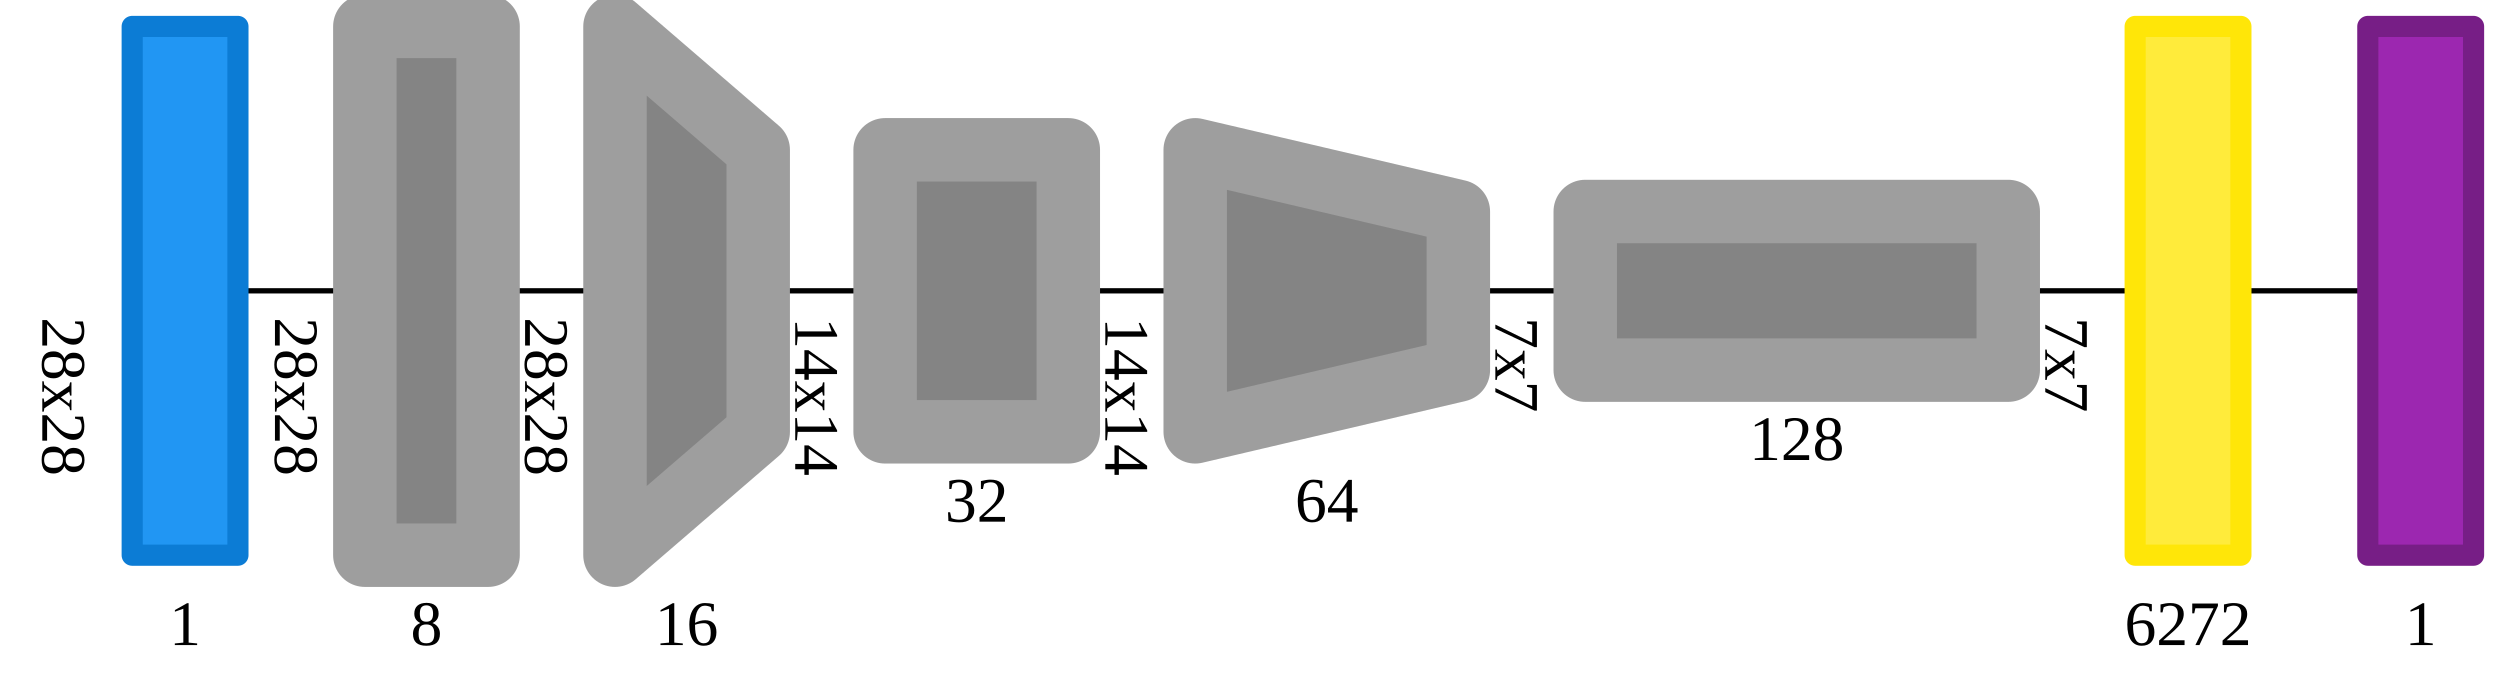
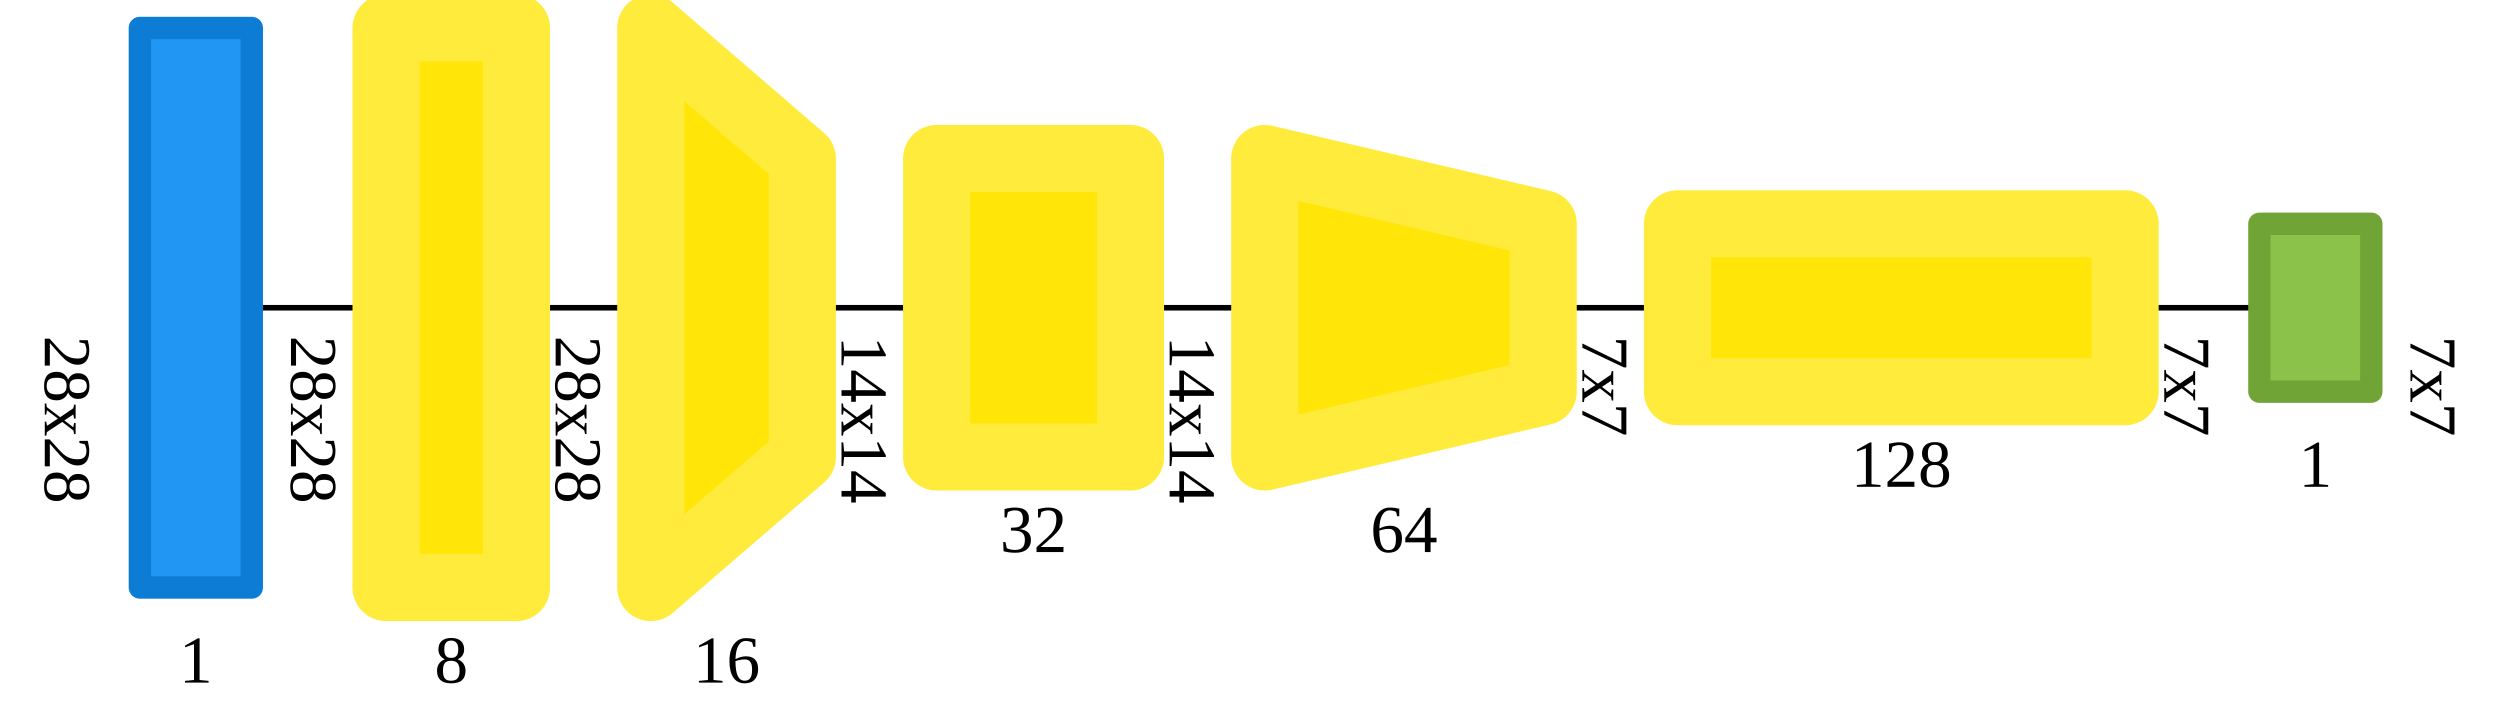
- <svg xmlns="http://www.w3.org/2000/svg" version="1.1" baseProfile="full" width="472.803" height="130">
+ <svg xmlns="http://www.w3.org/2000/svg" version="1.1" baseProfile="full" width="446.803" height="130">
  <g transform="translate(5, 5)">
    <g transform="scale(1) translate(20, -50)">
      <g>
        <g>
          <polyline points="20,100 32,100 44,100 " style="fill: none; stroke: black;" />
          <g transform="translate(30, 105)">
            <text text-anchor="start" y="3" transform="rotate(90)" font-size="12">28x28</text>
          </g>
        </g>
        <g transform="translate(-14, 105)">
          <text text-anchor="start" y="3" transform="rotate(90)" font-size="12">28x28</text>
        </g>
      </g>
      <g>
-         <g>
-           <polyline points="398.803,100 410.803,100 422.803,100 " style="fill: none; stroke: black;" />
+         <g transform="translate(408.8031, 105)">
+           <text text-anchor="start" y="3" transform="rotate(90)" font-size="12">7x7</text>
        </g>
      </g>
-       <g />
      <g>
        <g>
          <polyline points="67.307,100 79.307,100 91.307,100 " style="fill: none; stroke: black;" />
          <g transform="translate(77.30709, 105)">
            <text text-anchor="start" y="3" transform="rotate(90)" font-size="12">28x28</text>
          </g>
        </g>
      </g>
      <g>
        <g>
          <polyline points="118.394,100 130.394,100 142.394,100 " style="fill: none; stroke: black;" />
          <g transform="translate(128.3937, 105)">
            <text text-anchor="start" y="3" transform="rotate(90)" font-size="12">14x14</text>
          </g>
        </g>
      </g>
      <g>
        <g>
          <polyline points="177.039,100 189.039,100 201.039,100 " style="fill: none; stroke: black;" />
          <g transform="translate(187.0394, 105)">
            <text text-anchor="start" y="3" transform="rotate(90)" font-size="12">14x14</text>
          </g>
        </g>
      </g>
      <g>
        <g>
          <polyline points="250.803,100 262.803,100 274.803,100 " style="fill: none; stroke: black;" />
          <g transform="translate(260.8031, 105)">
            <text text-anchor="start" y="3" transform="rotate(90)" font-size="12">7x7</text>
          </g>
        </g>
      </g>
      <g>
        <g>
          <polyline points="354.803,100 366.803,100 378.803,100 " style="fill: none; stroke: black;" />
          <g transform="translate(364.8031, 105)">
            <text text-anchor="start" y="3" transform="rotate(90)" font-size="12">7x7</text>
          </g>
        </g>
      </g>
      <g>
        <g transform="translate(0, 50)">
          <path d="M 0 0 L 20 0 V 100 L 0 100 V 0 z" style="fill: rgb(33, 150, 243); stroke: rgb(12, 124, 213); stroke-width: 4; stroke-linejoin: round;" />
          <g />
          <text text-anchor="middle" x="10" y="117" font-size="12">1</text>
        </g>
      </g>
      <g>
        <g transform="translate(378.8031, 50)">
-           <path d="M 0 0 L 20 0 V 100 L 0 100 V 0 z" style="fill: rgb(255, 235, 59); stroke: rgb(255, 230, 8); stroke-width: 4; stroke-linejoin: round;" />
+           <path d="M 0 35 L 20 35 V 65 L 0 65 V 35 z" style="fill: rgb(139, 195, 74); stroke: rgb(113, 164, 54); stroke-width: 4; stroke-linejoin: round;" />
          <g />
-           <text text-anchor="middle" x="10" y="117" font-size="12">6272</text>
-         </g>
-       </g>
-       <g>
-         <g transform="translate(422.8031, 50)">
-           <path d="M 0 0 L 20 0 V 100 L 0 100 V 0 z" style="fill: rgb(156, 39, 176); stroke: rgb(119, 30, 134); stroke-width: 4; stroke-linejoin: round;" />
-           <g />
-           <text text-anchor="middle" x="10" y="117" font-size="12">1</text>
+           <text text-anchor="middle" x="10" y="82" font-size="12">1</text>
        </g>
      </g>
      <g>
        <g transform="translate(44, 50)">
-           <path d="M 0 0 L 23.307 0 V 100 L 0 100 V 0 z" style="fill: rgb(132, 132, 132); stroke: rgb(158, 158, 158); stroke-width: 12; stroke-linejoin: round;" />
+           <path d="M 0 0 L 23.307 0 V 100 L 0 100 V 0 z" style="fill: rgb(255, 230, 8); stroke: rgb(255, 235, 59); stroke-width: 12; stroke-linejoin: round;" />
          <g />
          <text text-anchor="middle" x="11.654" y="117" font-size="12">8</text>
        </g>
      </g>
      <g>
        <g transform="translate(91.30709, 50)">
-           <path d="M 0 0 L 27.087 23.333 V 76.667 L 0 100 V 0 z" style="fill: rgb(132, 132, 132); stroke: rgb(158, 158, 158); stroke-width: 12; stroke-linejoin: round;" />
+           <path d="M 0 0 L 27.087 23.333 V 76.667 L 0 100 V 0 z" style="fill: rgb(255, 230, 8); stroke: rgb(255, 235, 59); stroke-width: 12; stroke-linejoin: round;" />
          <g />
          <text text-anchor="middle" x="13.543" y="117" font-size="12">16</text>
        </g>
      </g>
      <g>
        <g transform="translate(142.3937, 50)">
-           <path d="M 0 23.333 L 34.646 23.333 V 76.667 L 0 76.667 V 23.333 z" style="fill: rgb(132, 132, 132); stroke: rgb(158, 158, 158); stroke-width: 12; stroke-linejoin: round;" />
+           <path d="M 0 23.333 L 34.646 23.333 V 76.667 L 0 76.667 V 23.333 z" style="fill: rgb(255, 230, 8); stroke: rgb(255, 235, 59); stroke-width: 12; stroke-linejoin: round;" />
          <g />
          <text text-anchor="middle" x="17.323" y="93.667" font-size="12">32</text>
        </g>
      </g>
      <g>
        <g transform="translate(201.0394, 50)">
-           <path d="M 0 23.333 L 49.764 35 V 65 L 0 76.667 V 23.333 z" style="fill: rgb(132, 132, 132); stroke: rgb(158, 158, 158); stroke-width: 12; stroke-linejoin: round;" />
+           <path d="M 0 23.333 L 49.764 35 V 65 L 0 76.667 V 23.333 z" style="fill: rgb(255, 230, 8); stroke: rgb(255, 235, 59); stroke-width: 12; stroke-linejoin: round;" />
          <g />
          <text text-anchor="middle" x="24.882" y="93.667" font-size="12">64</text>
        </g>
      </g>
      <g>
        <g transform="translate(274.8031, 50)">
-           <path d="M 0 35 L 80 35 V 65 L 0 65 V 35 z" style="fill: rgb(132, 132, 132); stroke: rgb(158, 158, 158); stroke-width: 12; stroke-linejoin: round;" />
+           <path d="M 0 35 L 80 35 V 65 L 0 65 V 35 z" style="fill: rgb(255, 230, 8); stroke: rgb(255, 235, 59); stroke-width: 12; stroke-linejoin: round;" />
          <g />
          <text text-anchor="middle" x="40" y="82" font-size="12">128</text>
        </g>
      </g>
    </g>
  </g>
</svg>
